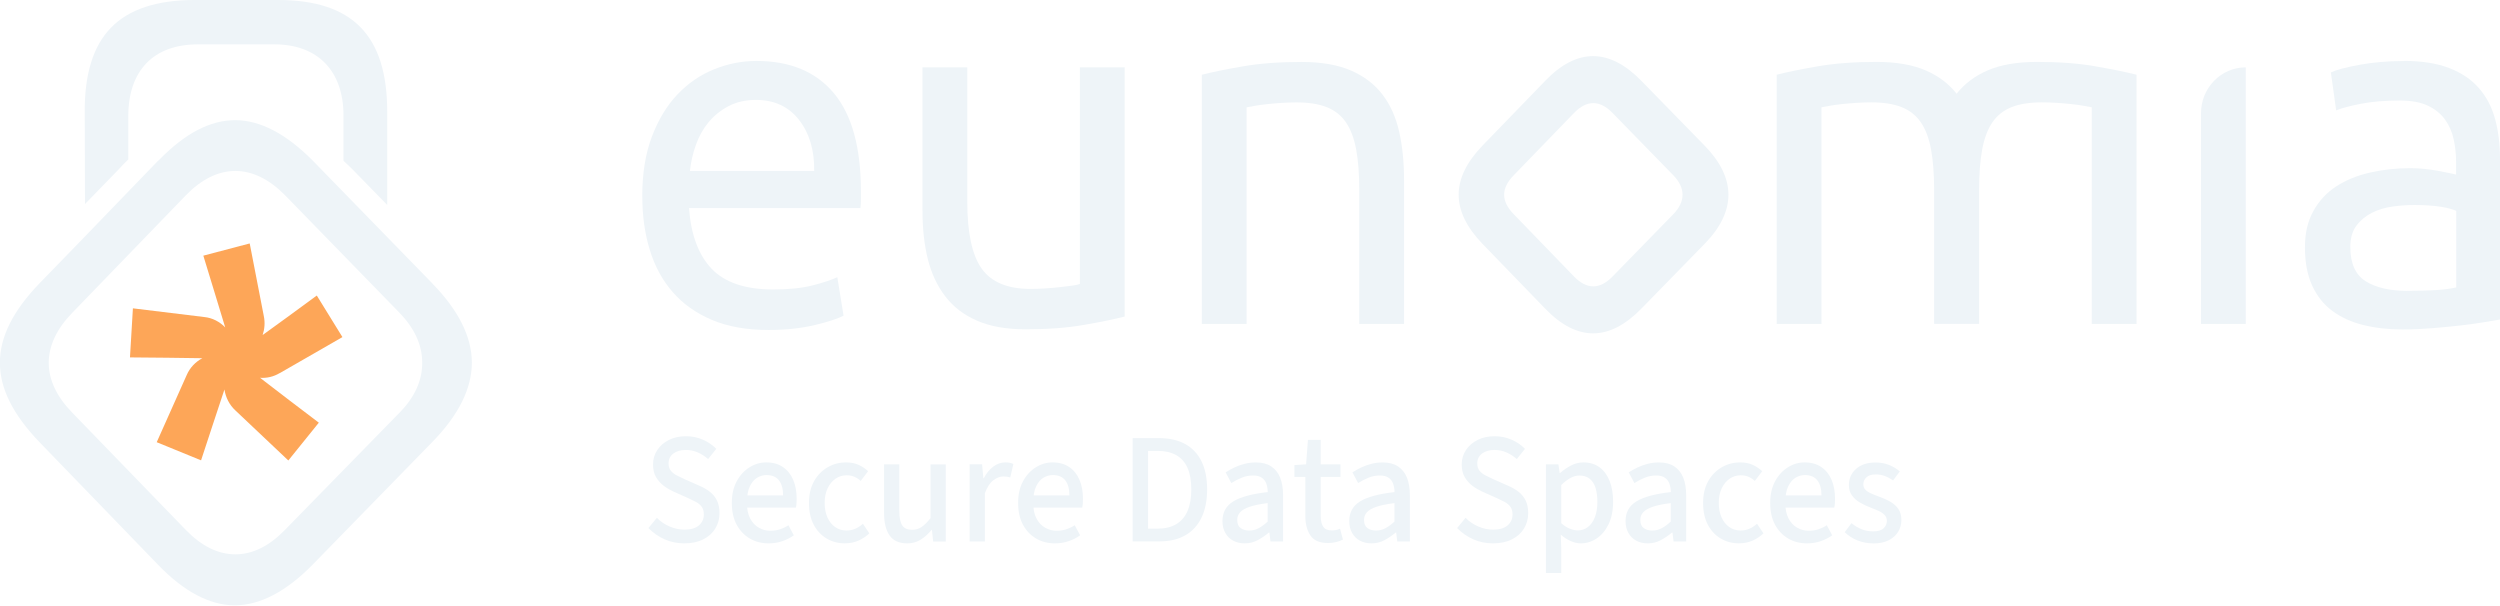
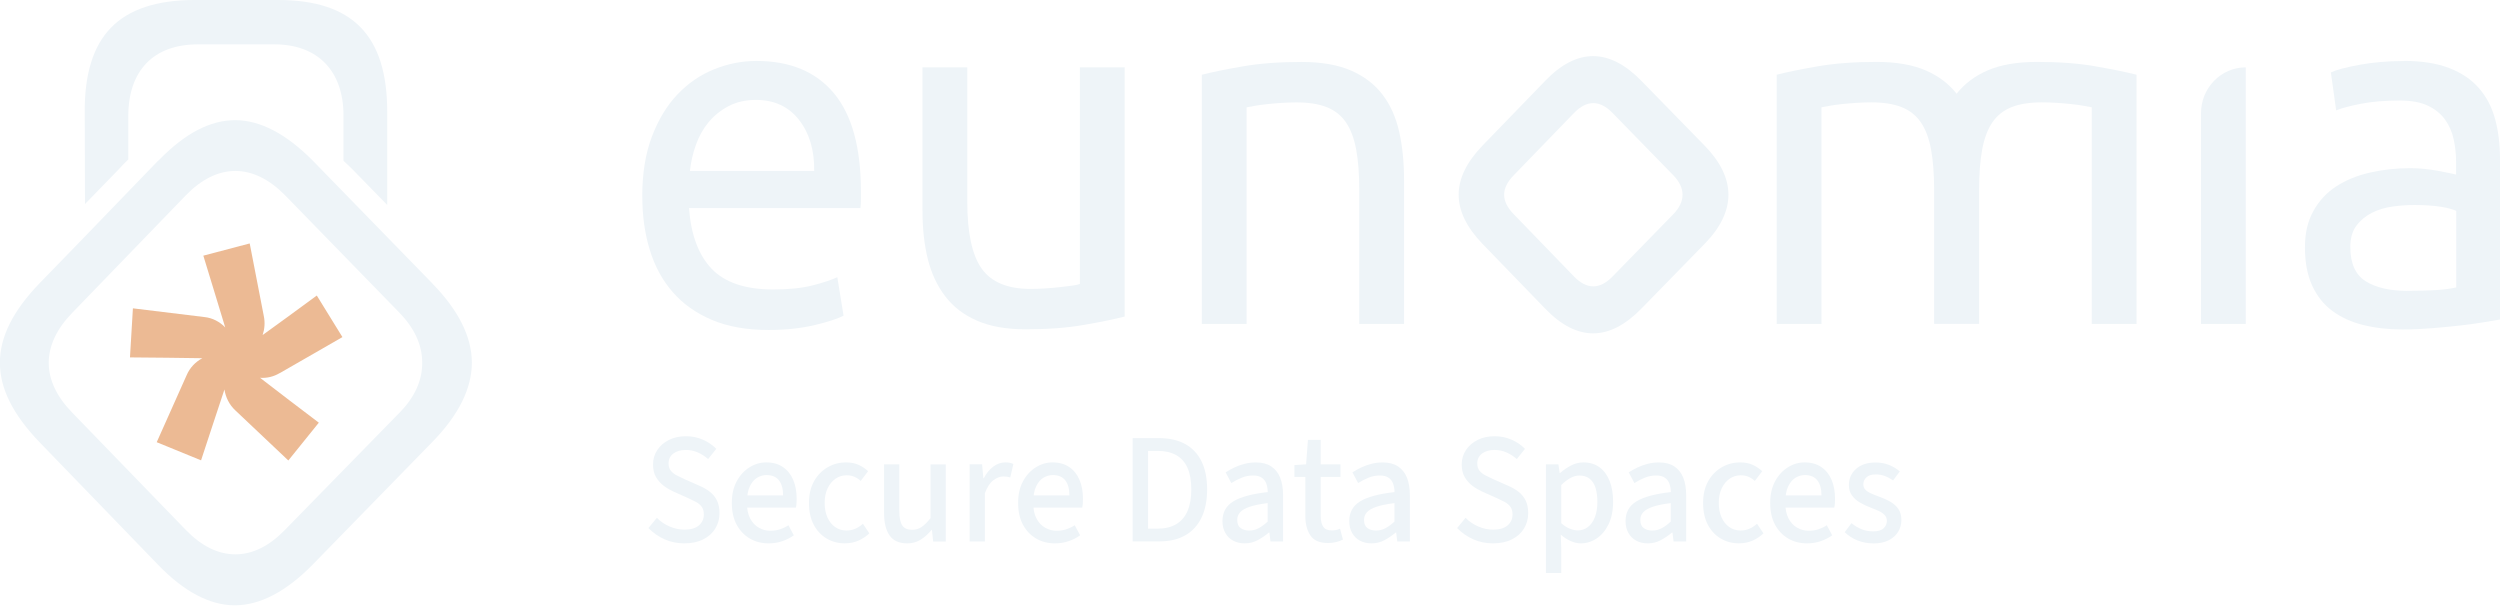
<svg xmlns="http://www.w3.org/2000/svg" id="Capa_2" data-name="Capa 2" viewBox="0 0 519.73 125.84">
  <defs>
    <style>
      .cls-1 {
        fill: #eef4f8;
      }

      .cls-2 {
-         fill: #fda658;
+         fill: #ecba94;
      }
    </style>
  </defs>
  <g id="Capa_1-2" data-name="Capa 1">
    <g>
      <g>
        <g>
          <path class="cls-1" d="m133.52,40.77c0-4.72.67-8.84,2-12.36,1.34-3.52,3.1-6.45,5.31-8.77,2.2-2.32,4.74-4.07,7.61-5.23,2.87-1.16,5.81-1.74,8.81-1.74,7.01,0,12.38,2.24,16.12,6.72,3.74,4.48,5.61,11.3,5.61,20.47v1.59c0,.65-.03,1.25-.1,1.8h-35.64c.4,5.54,1.97,9.74,4.7,12.62,2.74,2.87,7.01,4.31,12.81,4.31,3.27,0,6.02-.29,8.26-.87,2.24-.58,3.92-1.14,5.06-1.69l1.3,8c-1.14.61-3.12,1.27-5.96,1.95-2.84.68-6.06,1.03-9.66,1.03-4.54,0-8.46-.7-11.76-2.1-3.3-1.4-6.02-3.33-8.16-5.8-2.14-2.46-3.72-5.38-4.75-8.77-1.04-3.39-1.55-7.09-1.55-11.13Zm35.74-5.23c.07-4.31-.99-7.85-3.15-10.62-2.17-2.77-5.16-4.15-8.96-4.15-2.14,0-4.02.43-5.66,1.28-1.64.86-3.02,1.97-4.16,3.33-1.14,1.37-2.02,2.94-2.65,4.72-.64,1.78-1.05,3.59-1.25,5.44h25.83Z" />
          <path class="cls-1" d="m233.83,65.8c-2.14.55-4.95,1.13-8.46,1.74-3.5.62-7.56.92-12.16.92-4,0-7.38-.6-10.11-1.8-2.74-1.19-4.94-2.89-6.61-5.08-1.67-2.19-2.87-4.77-3.61-7.74-.73-2.98-1.1-6.28-1.1-9.9V14h9.31v27.9c0,6.5,1,11.15,3,13.95,2,2.81,5.37,4.21,10.11,4.21,1,0,2.03-.03,3.1-.1,1.06-.07,2.07-.15,3-.26.93-.1,1.78-.21,2.55-.31.77-.1,1.32-.22,1.65-.36V14h9.31v51.81Z" />
          <path class="cls-1" d="m249.85,15.54c2.13-.55,4.97-1.13,8.51-1.74,3.54-.62,7.61-.92,12.21-.92,4.14,0,7.57.6,10.31,1.79,2.74,1.2,4.92,2.87,6.56,5.03,1.63,2.15,2.78,4.74,3.45,7.74.67,3.01,1,6.33,1,9.95v29.95h-9.31v-27.9c0-3.28-.22-6.08-.65-8.41-.44-2.32-1.15-4.2-2.15-5.64-1-1.44-2.34-2.48-4.01-3.13-1.67-.65-3.74-.97-6.21-.97-1,0-2.04.03-3.1.1-1.07.07-2.09.15-3.05.26-.97.1-1.84.22-2.6.36s-1.32.24-1.65.31v45.03h-9.31V15.54Z" />
          <path class="cls-1" d="m321.23,64.16l-13.05-13.48c-6.63-6.91-6.53-13.59,0-20.39l13.05-13.48c6.63-6.91,13.37-6.8,20,0l13.16,13.48c6.53,6.69,6.63,13.59,0,20.39l-13.16,13.48c-6.63,6.8-13.37,6.91-20,0Zm14.01-40.67c-2.67-2.74-5.35-2.74-8.02,0l-12.52,12.94c-2.67,2.74-2.67,5.37,0,8.11l12.52,12.94c2.67,2.74,5.35,2.74,8.02,0l12.62-12.94c2.57-2.63,2.57-5.48,0-8.11l-12.62-12.94Z" />
          <path class="cls-1" d="m435.67,13.79c-3.54-.62-7.61-.92-12.21-.92-4.14,0-7.57.6-10.31,1.79-2.64,1.16-4.76,2.77-6.38,4.82-1.62-2.05-3.73-3.66-6.38-4.82-2.74-1.19-6.17-1.79-10.31-1.79-4.6,0-8.68.31-12.21.92-3.54.61-6.37,1.2-8.51,1.74v51.81h9.31V22.31c.33-.07.88-.17,1.65-.31s1.63-.26,2.6-.36c.97-.1,1.98-.19,3.05-.26,1.07-.07,2.1-.1,3.1-.1,2.47,0,4.54.33,6.21.97,1.67.65,3,1.69,4.01,3.13,1,1.44,1.72,3.32,2.15,5.64.43,2.33.65,5.13.65,8.41v27.9h9.35v-27.9c0-3.28.22-6.08.65-8.41.44-2.32,1.15-4.2,2.15-5.64,1-1.44,2.34-2.48,4.01-3.13,1.67-.65,3.74-.97,6.21-.97,1,0,2.04.03,3.1.1,1.07.07,2.09.15,3.05.26.97.1,1.84.22,2.6.36s1.32.24,1.65.31v45.03h9.31V15.54c-2.13-.55-4.97-1.13-8.51-1.74Z" />
          <path class="cls-1" d="m466.88,67.34h-9.31V23.54c0-5.27,4.17-9.54,9.31-9.54h0v53.34Z" />
          <path class="cls-1" d="m499.71,12.66c3.74,0,6.89.5,9.46,1.49,2.57.99,4.64,2.39,6.21,4.21,1.57,1.81,2.69,3.97,3.35,6.46.67,2.5,1,5.25,1,8.26v33.34c-.8.14-1.92.33-3.35.57-1.44.24-3.05.46-4.85.67-1.8.2-3.75.39-5.86.57-2.1.17-4.19.26-6.26.26-2.94,0-5.64-.31-8.11-.92-2.47-.61-4.6-1.59-6.41-2.92-1.8-1.33-3.2-3.09-4.21-5.28-1-2.19-1.5-4.82-1.5-7.9s.58-5.47,1.75-7.59c1.17-2.12,2.75-3.83,4.75-5.13,2-1.3,4.34-2.26,7.01-2.87,2.67-.61,5.47-.92,8.41-.92.93,0,1.9.05,2.9.15,1,.1,1.95.24,2.85.41.9.17,1.68.33,2.35.46.67.14,1.13.24,1.4.31v-2.67c0-1.57-.17-3.13-.5-4.67-.34-1.54-.94-2.9-1.8-4.1-.87-1.2-2.05-2.15-3.55-2.87-1.5-.72-3.45-1.08-5.86-1.08-3.07,0-5.76.22-8.06.67-2.3.45-4.02.91-5.16,1.38l-1.1-7.9c1.2-.55,3.2-1.08,6.01-1.59,2.8-.51,5.84-.77,9.11-.77Zm.8,47.8c2.2,0,4.16-.05,5.86-.15,1.7-.1,3.12-.29,4.26-.56v-15.9c-.67-.34-1.75-.63-3.25-.87-1.5-.24-3.32-.36-5.46-.36-1.4,0-2.89.1-4.45.31-1.57.21-3,.63-4.31,1.28-1.3.65-2.39,1.54-3.25,2.67-.87,1.13-1.3,2.62-1.3,4.46,0,3.42,1.07,5.8,3.2,7.13,2.13,1.34,5.04,2,8.71,2Z" />
        </g>
        <g>
          <path class="cls-1" d="m142.26,112.96c-1.47,0-2.84-.28-4.1-.84-1.26-.56-2.38-1.34-3.36-2.34l1.76-2.13c.75.77,1.63,1.37,2.64,1.8,1.01.44,2.05.66,3.12.66,1.28,0,2.27-.29,2.96-.87.69-.58,1.04-1.34,1.04-2.28,0-.66-.14-1.19-.43-1.59-.29-.4-.69-.74-1.2-1.02-.51-.27-1.09-.55-1.73-.84l-2.94-1.31c-.68-.31-1.35-.7-2-1.18-.65-.48-1.19-1.08-1.62-1.8-.43-.72-.64-1.61-.64-2.66,0-1.11.29-2.11.88-3,.59-.89,1.39-1.58,2.42-2.1s2.21-.77,3.55-.77c1.26,0,2.43.24,3.52.72,1.09.48,2.02,1.11,2.78,1.9l-1.7,2.13c-.66-.59-1.38-1.05-2.16-1.39-.78-.34-1.6-.51-2.45-.51-1.09,0-1.96.25-2.62.75s-.99,1.19-.99,2.07c0,.63.17,1.15.5,1.54s.76.72,1.3.98c.53.26,1.08.52,1.63.79l2.91,1.28c.83.35,1.57.77,2.21,1.26s1.14,1.1,1.5,1.82c.36.72.54,1.61.54,2.66,0,1.16-.29,2.21-.86,3.17-.58.95-1.41,1.71-2.51,2.26-1.1.56-2.42.84-3.95.84Z" />
          <path class="cls-1" d="m159.79,112.96c-1.45,0-2.75-.33-3.9-1-1.15-.67-2.06-1.62-2.74-2.87-.67-1.25-1.01-2.75-1.01-4.53s.34-3.25,1.02-4.51c.68-1.26,1.57-2.22,2.66-2.9,1.09-.68,2.24-1.02,3.46-1.02,1.39,0,2.55.32,3.49.97.94.64,1.65,1.53,2.13,2.66.48,1.13.72,2.44.72,3.95,0,.31-.01.61-.03.92-.02.31-.06.6-.13.89h-11.01v-2.53h8.35c0-1.36-.29-2.4-.86-3.13s-1.44-1.1-2.59-1.1c-.66,0-1.3.18-1.92.54-.62.36-1.13.96-1.54,1.8-.41.84-.61,1.98-.61,3.43,0,1.31.22,2.39.67,3.25.45.85,1.04,1.49,1.79,1.92.75.43,1.55.64,2.4.64.73,0,1.4-.1,2.03-.31.63-.21,1.21-.49,1.74-.84l1.12,2.1c-.7.5-1.5.91-2.38,1.21-.89.31-1.84.46-2.86.46Z" />
          <path class="cls-1" d="m175.7,112.96c-1.43,0-2.71-.33-3.84-1-1.13-.67-2.03-1.62-2.69-2.87-.66-1.25-.99-2.75-.99-4.53s.36-3.28,1.07-4.54c.71-1.26,1.66-2.22,2.83-2.89,1.17-.67,2.43-1,3.78-1,1.02,0,1.91.17,2.66.52.75.35,1.4.79,1.95,1.31l-1.54,2.03c-.36-.35-.78-.63-1.26-.85-.48-.22-1.03-.33-1.65-.33-.88,0-1.65.24-2.34.72-.68.48-1.23,1.15-1.63,2-.41.85-.61,1.86-.61,3.02s.19,2.16.58,3.02c.38.85.92,1.52,1.6,2,.68.48,1.47.72,2.37.72.66,0,1.28-.13,1.86-.39s1.09-.6,1.54-1.02l1.34,2c-.66.63-1.42,1.14-2.27,1.51-.85.37-1.77.56-2.75.56Z" />
          <path class="cls-1" d="m188.56,112.96c-1.64,0-2.85-.55-3.62-1.64-.77-1.09-1.15-2.66-1.15-4.69v-10.1h3.17v9.71c0,1.4.21,2.4.62,3s1.09.9,2.03.9c.75,0,1.4-.19,1.97-.57.56-.38,1.19-1,1.87-1.85v-11.18h3.17v16.04h-2.62l-.26-2.43h-.06c-.7.85-1.47,1.54-2.29,2.05s-1.77.77-2.83.77Z" />
          <path class="cls-1" d="m201.58,112.56v-16.04h2.59l.26,2.89h.1c.53-1.03,1.19-1.83,1.97-2.41.78-.58,1.6-.87,2.48-.87.36,0,.68.03.94.08.27.05.52.14.75.25l-.64,2.79c-.23-.07-.46-.12-.67-.15-.21-.03-.48-.05-.8-.05-.64,0-1.31.26-2.02.77s-1.3,1.42-1.79,2.71v10.03h-3.17Z" />
          <path class="cls-1" d="m219.31,112.96c-1.45,0-2.75-.33-3.9-1-1.15-.67-2.06-1.62-2.74-2.87-.67-1.25-1.01-2.75-1.01-4.53s.34-3.25,1.02-4.51c.68-1.26,1.57-2.22,2.66-2.9,1.09-.68,2.24-1.02,3.46-1.02,1.39,0,2.55.32,3.49.97.94.64,1.65,1.53,2.13,2.66.48,1.13.72,2.44.72,3.95,0,.31-.01.61-.03.92-.02.31-.06.6-.13.89h-11.01v-2.53h8.35c0-1.36-.29-2.4-.86-3.13s-1.44-1.1-2.59-1.1c-.66,0-1.3.18-1.92.54-.62.36-1.13.96-1.54,1.8-.41.84-.61,1.98-.61,3.43,0,1.31.22,2.39.67,3.25.45.85,1.04,1.49,1.79,1.92.75.43,1.55.64,2.4.64.73,0,1.4-.1,2.03-.31.63-.21,1.21-.49,1.74-.84l1.12,2.1c-.7.5-1.5.91-2.38,1.21-.89.31-1.84.46-2.86.46Z" />
          <path class="cls-1" d="m235.47,112.56v-21.48h5.44c2.13,0,3.95.4,5.44,1.21,1.49.81,2.63,2.01,3.42,3.59.79,1.58,1.18,3.54,1.18,5.85s-.39,4.28-1.17,5.89c-.78,1.61-1.9,2.83-3.38,3.67-1.47.84-3.25,1.26-5.34,1.26h-5.6Zm3.2-2.66h2.02c1.51,0,2.79-.31,3.84-.93,1.04-.62,1.83-1.54,2.35-2.74.52-1.2.78-2.7.78-4.49s-.26-3.28-.78-4.46c-.52-1.18-1.31-2.07-2.35-2.66-1.05-.59-2.33-.88-3.84-.88h-2.02v16.17Z" />
          <path class="cls-1" d="m258.74,112.96c-.9,0-1.69-.19-2.38-.56-.69-.37-1.24-.91-1.63-1.61-.4-.7-.59-1.52-.59-2.46,0-1.81.75-3.18,2.26-4.1,1.5-.92,3.89-1.56,7.15-1.93,0-.59-.09-1.15-.27-1.69-.18-.54-.5-.96-.94-1.28-.45-.32-1.06-.48-1.82-.48-.83,0-1.63.15-2.38.46-.76.31-1.48.68-2.16,1.12l-1.18-2.23c.53-.35,1.13-.68,1.79-1,.66-.32,1.37-.57,2.13-.77.76-.2,1.55-.29,2.38-.29,1.28,0,2.34.27,3.17.82.83.55,1.45,1.32,1.86,2.33.4,1,.61,2.22.61,3.64v9.64h-2.62l-.22-1.84h-.13c-.73.61-1.5,1.14-2.32,1.57-.82.44-1.71.66-2.67.66Zm.96-2.66c.68,0,1.33-.16,1.94-.48.61-.32,1.24-.78,1.9-1.39v-3.84c-1.58.2-2.83.45-3.76.77-.93.32-1.59.7-1.98,1.15-.4.45-.59.98-.59,1.59,0,.79.24,1.35.72,1.69s1.07.51,1.78.51Z" />
          <path class="cls-1" d="m276.11,112.89c-1.75,0-2.98-.52-3.68-1.56-.7-1.04-1.06-2.39-1.06-4.05v-8.13h-2.27v-2.46l2.43-.16.38-5.08h2.66v5.08h4.1v2.62h-4.1v8.17c0,.96.18,1.69.53,2.2s.94.75,1.78.75c.28,0,.56-.03.85-.08s.57-.15.85-.28l.61,2.26c-.41.22-.88.39-1.41.52-.53.13-1.09.2-1.66.2Z" />
          <path class="cls-1" d="m285.1,112.96c-.9,0-1.69-.19-2.38-.56-.69-.37-1.24-.91-1.63-1.61-.4-.7-.59-1.52-.59-2.46,0-1.81.75-3.18,2.26-4.1,1.5-.92,3.89-1.56,7.15-1.93,0-.59-.09-1.15-.27-1.69-.18-.54-.5-.96-.94-1.28-.45-.32-1.06-.48-1.82-.48-.83,0-1.63.15-2.38.46-.76.31-1.48.68-2.16,1.12l-1.18-2.23c.53-.35,1.13-.68,1.79-1,.66-.32,1.37-.57,2.13-.77.76-.2,1.55-.29,2.38-.29,1.28,0,2.34.27,3.17.82.83.55,1.45,1.32,1.86,2.33.4,1,.61,2.22.61,3.64v9.64h-2.62l-.22-1.84h-.13c-.73.61-1.5,1.14-2.32,1.57-.82.44-1.71.66-2.67.66Zm.96-2.66c.68,0,1.33-.16,1.94-.48.61-.32,1.24-.78,1.9-1.39v-3.84c-1.58.2-2.83.45-3.76.77-.93.32-1.59.7-1.98,1.15-.4.45-.59.98-.59,1.59,0,.79.24,1.35.72,1.69s1.07.51,1.78.51Z" />
          <path class="cls-1" d="m310.38,112.96c-1.47,0-2.84-.28-4.1-.84-1.26-.56-2.38-1.34-3.36-2.34l1.76-2.13c.75.77,1.63,1.37,2.64,1.8,1.01.44,2.05.66,3.12.66,1.28,0,2.27-.29,2.96-.87.69-.58,1.04-1.34,1.04-2.28,0-.66-.14-1.19-.43-1.59-.29-.4-.69-.74-1.2-1.02-.51-.27-1.09-.55-1.73-.84l-2.94-1.31c-.68-.31-1.35-.7-2-1.18-.65-.48-1.19-1.08-1.62-1.8-.43-.72-.64-1.61-.64-2.66,0-1.11.29-2.11.88-3,.59-.89,1.39-1.58,2.42-2.1s2.21-.77,3.55-.77c1.26,0,2.43.24,3.52.72,1.09.48,2.02,1.11,2.78,1.9l-1.7,2.13c-.66-.59-1.38-1.05-2.16-1.39-.78-.34-1.6-.51-2.45-.51-1.09,0-1.96.25-2.62.75s-.99,1.19-.99,2.07c0,.63.17,1.15.5,1.54s.76.72,1.3.98c.53.26,1.08.52,1.63.79l2.91,1.28c.83.35,1.57.77,2.21,1.26s1.14,1.1,1.5,1.82c.36.72.54,1.61.54,2.66,0,1.16-.29,2.21-.86,3.17-.58.95-1.41,1.71-2.51,2.26-1.1.56-2.42.84-3.95.84Z" />
          <path class="cls-1" d="m321.39,119.12v-22.59h2.59l.26,1.8h.1c.68-.61,1.44-1.13,2.27-1.56.83-.43,1.69-.64,2.56-.64,1.32,0,2.44.34,3.36,1.02.92.68,1.62,1.63,2.1,2.85.48,1.22.72,2.66.72,4.3,0,1.84-.32,3.4-.94,4.69-.63,1.29-1.46,2.27-2.48,2.95s-2.12,1.02-3.3,1.02c-.68,0-1.38-.16-2.1-.48s-1.4-.76-2.06-1.33l.1,2.72v5.25h-3.17Zm6.62-8.85c.77,0,1.46-.23,2.08-.69.62-.46,1.1-1.13,1.46-2.02.35-.88.53-1.96.53-3.23,0-1.12-.13-2.08-.38-2.9-.26-.82-.66-1.45-1.22-1.9-.56-.45-1.27-.67-2.14-.67-.6,0-1.21.16-1.82.49-.62.33-1.27.82-1.95,1.48v7.94c.62.55,1.23.93,1.84,1.16s1.15.34,1.62.34Z" />
          <path class="cls-1" d="m342.54,112.96c-.9,0-1.69-.19-2.38-.56-.69-.37-1.24-.91-1.63-1.61-.4-.7-.59-1.52-.59-2.46,0-1.81.75-3.18,2.26-4.1,1.5-.92,3.89-1.56,7.15-1.93,0-.59-.09-1.15-.27-1.69-.18-.54-.5-.96-.94-1.28-.45-.32-1.06-.48-1.82-.48-.83,0-1.63.15-2.38.46-.76.31-1.48.68-2.16,1.12l-1.18-2.23c.53-.35,1.13-.68,1.79-1,.66-.32,1.37-.57,2.13-.77.76-.2,1.55-.29,2.38-.29,1.28,0,2.34.27,3.17.82.83.55,1.45,1.32,1.86,2.33.4,1,.61,2.22.61,3.64v9.64h-2.62l-.22-1.84h-.13c-.73.61-1.5,1.14-2.32,1.57-.82.44-1.71.66-2.67.66Zm.96-2.66c.68,0,1.33-.16,1.94-.48.61-.32,1.24-.78,1.9-1.39v-3.84c-1.58.2-2.83.45-3.76.77-.93.32-1.59.7-1.98,1.15-.4.45-.59.98-.59,1.59,0,.79.24,1.35.72,1.69s1.07.51,1.78.51Z" />
          <path class="cls-1" d="m361.58,112.96c-1.43,0-2.71-.33-3.84-1-1.13-.67-2.03-1.62-2.69-2.87-.66-1.25-.99-2.75-.99-4.53s.36-3.28,1.07-4.54c.71-1.26,1.66-2.22,2.83-2.89,1.17-.67,2.43-1,3.78-1,1.02,0,1.91.17,2.66.52.75.35,1.4.79,1.95,1.31l-1.54,2.03c-.36-.35-.78-.63-1.26-.85-.48-.22-1.03-.33-1.65-.33-.88,0-1.65.24-2.34.72-.68.48-1.23,1.15-1.63,2-.41.85-.61,1.86-.61,3.02s.19,2.16.58,3.02c.38.85.92,1.52,1.6,2,.68.48,1.47.72,2.37.72.66,0,1.28-.13,1.86-.39s1.09-.6,1.54-1.02l1.34,2c-.66.63-1.42,1.14-2.27,1.51-.85.37-1.77.56-2.75.56Z" />
          <path class="cls-1" d="m375.66,112.96c-1.45,0-2.75-.33-3.9-1-1.15-.67-2.06-1.62-2.74-2.87-.67-1.25-1.01-2.75-1.01-4.53s.34-3.25,1.02-4.51c.68-1.26,1.57-2.22,2.66-2.9,1.09-.68,2.24-1.02,3.46-1.02,1.39,0,2.55.32,3.49.97.94.64,1.65,1.53,2.13,2.66.48,1.13.72,2.44.72,3.95,0,.31-.01.61-.03.92-.02.31-.06.6-.13.89h-11.01v-2.53h8.35c0-1.36-.29-2.4-.86-3.13s-1.44-1.1-2.59-1.1c-.66,0-1.3.18-1.92.54-.62.36-1.13.96-1.54,1.8-.41.84-.61,1.98-.61,3.43,0,1.31.22,2.39.67,3.25.45.85,1.04,1.49,1.79,1.92.75.43,1.55.64,2.4.64.73,0,1.4-.1,2.03-.31.63-.21,1.21-.49,1.74-.84l1.12,2.1c-.7.5-1.5.91-2.38,1.21-.89.31-1.84.46-2.86.46Z" />
          <path class="cls-1" d="m389.39,112.96c-1.13,0-2.21-.2-3.23-.61-1.02-.4-1.91-.98-2.66-1.72l1.41-1.87c.7.57,1.42,1,2.14,1.28.73.29,1.54.43,2.43.43s1.64-.21,2.1-.64c.46-.43.69-.95.69-1.56,0-.48-.17-.89-.5-1.23-.33-.34-.75-.62-1.26-.85-.51-.23-1.06-.45-1.63-.67-.77-.28-1.5-.63-2.19-1.03-.69-.4-1.25-.9-1.68-1.49s-.64-1.31-.64-2.16c0-1.36.5-2.48,1.49-3.36.99-.89,2.35-1.33,4.08-1.33,1,0,1.94.17,2.8.52.86.35,1.6.8,2.22,1.34l-1.41,1.87c-.55-.39-1.12-.7-1.7-.92s-1.21-.33-1.89-.33c-.88,0-1.53.2-1.95.61-.43.41-.64.88-.64,1.43,0,.44.13.8.4,1.1.27.29.64.55,1.12.77s1.05.45,1.71.69c.81.28,1.57.62,2.29,1.02.71.39,1.29.9,1.73,1.51.44.61.66,1.39.66,2.33s-.22,1.72-.67,2.46-1.11,1.33-1.98,1.77c-.88.44-1.95.66-3.23.66Z" />
        </g>
      </g>
      <g>
        <path class="cls-1" d="m80.5,23.24v19.37l-7.29-7.47c-.59-.6-1.22-1.15-1.8-1.71v-9.41c0-9.27-5.35-14.8-14.36-14.8h-15.89c-9.23,0-14.49,5.44-14.49,14.94v8.99c-.68.65-1.35,1.34-2.02,2.08l-6.98,7.19-.05-19c-.09-7.93,1.75-13.88,5.45-17.66C26.76,1.94,32.61,0,40.44,0h17.33c15.53,0,22.73,7.38,22.73,23.24Z" />
        <path class="cls-1" d="m89.93,58.97l-25.02-25.69c-5.49-5.49-10.85-8.3-16.02-8.3s-10.35,2.72-15.62,8.07l-.32.32-.18.14-16.16,16.74-8.42,8.67c-10.94,11.39-10.94,21.54-.05,32.93l24.66,25.5c5.4,5.63,10.8,8.49,16.02,8.49s10.71-2.86,16.25-8.53l24.84-25.46c5.45-5.58,8.19-11.11,8.19-16.51-.04-5.35-2.79-10.84-8.19-16.37Zm-6.89,26.84l-23.85,24.4c-3.24,3.32-6.66,5.03-10.26,5.03s-7.02-1.71-10.26-5.03l-23.63-24.4c-3.24-3.32-4.91-6.83-4.91-10.38s1.67-7.1,4.91-10.42l23.63-24.44c3.24-3.32,6.71-5.03,10.26-5.03s7.02,1.71,10.31,5.03l23.76,24.4c3.15,3.23,4.77,6.73,4.77,10.38.05,3.74-1.57,7.24-4.72,10.47Z" />
        <path class="cls-2" d="m58.14,77.58l13.03-7.49v-.04s-5.31-8.61-5.31-8.61l-6.28,4.6-4.98,3.61c.41-1.23.53-2.59.24-3.96l-2.92-15.04-.05-.03-9.6,2.53,2.31,7.56,2.24,7.36c-1.14-1.18-2.64-1.99-4.35-2.16l-14.84-1.81-.61,10.2,7.68.07,7.36.1c-1.4.75-2.58,1.94-3.26,3.53l-6.22,13.93,9.22,3.77,2.46-7.48,2.4-7.25c.25,1.62,1,3.18,2.28,4.36l11,10.4,6.34-7.86-6.2-4.71-6.02-4.62c1.38.1,2.81-.21,4.1-.99Z" />
      </g>
    </g>
  </g>
</svg>
